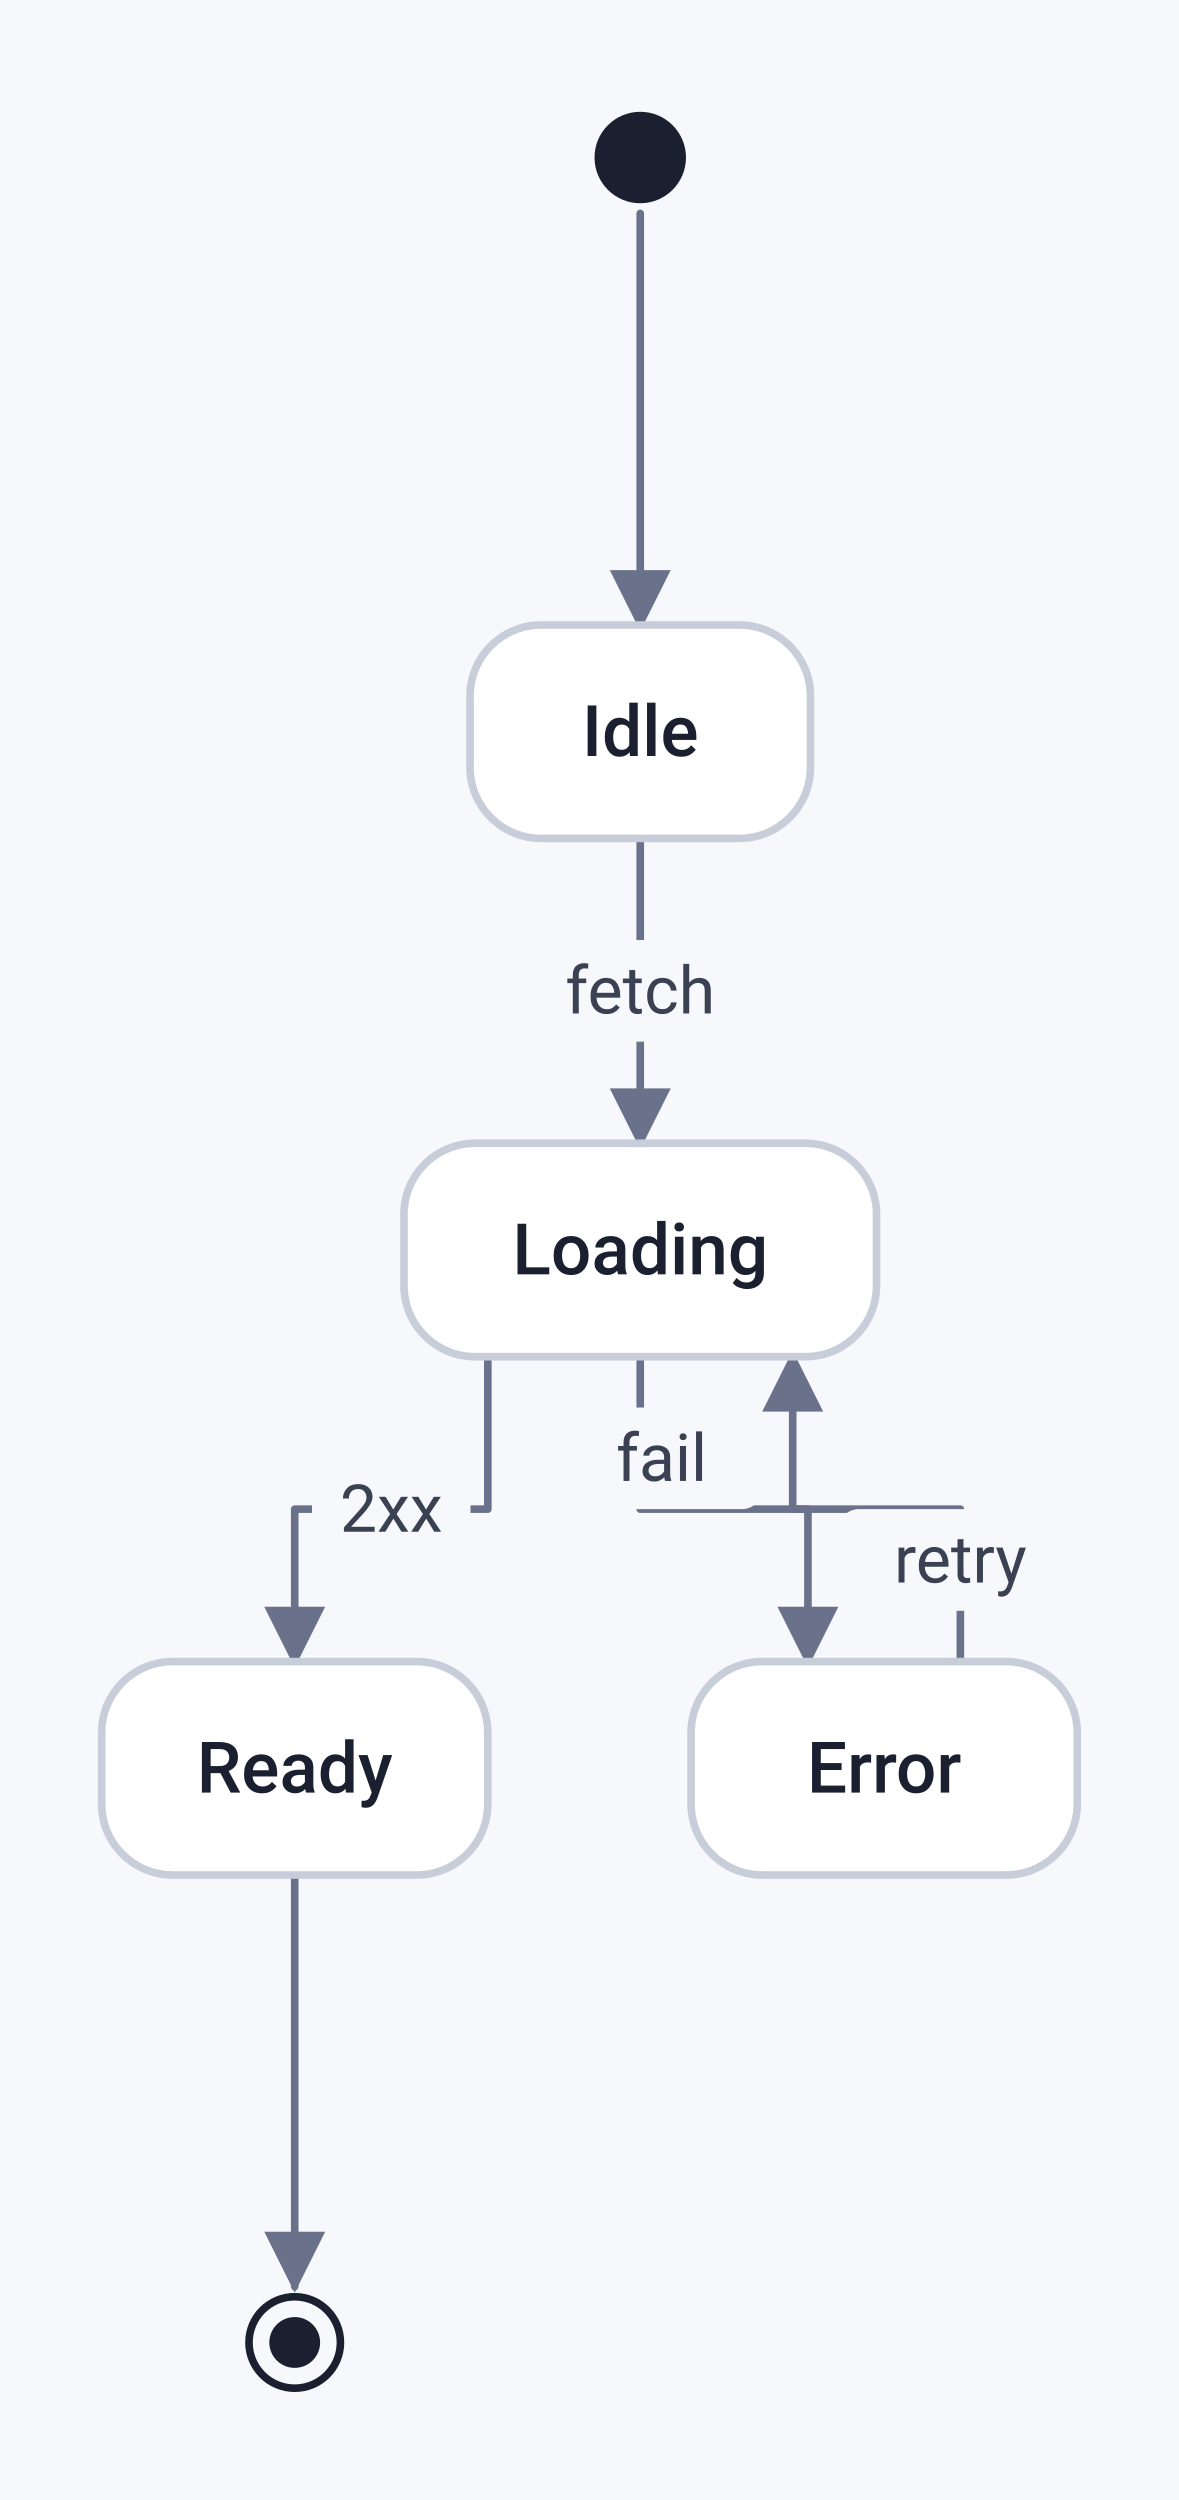
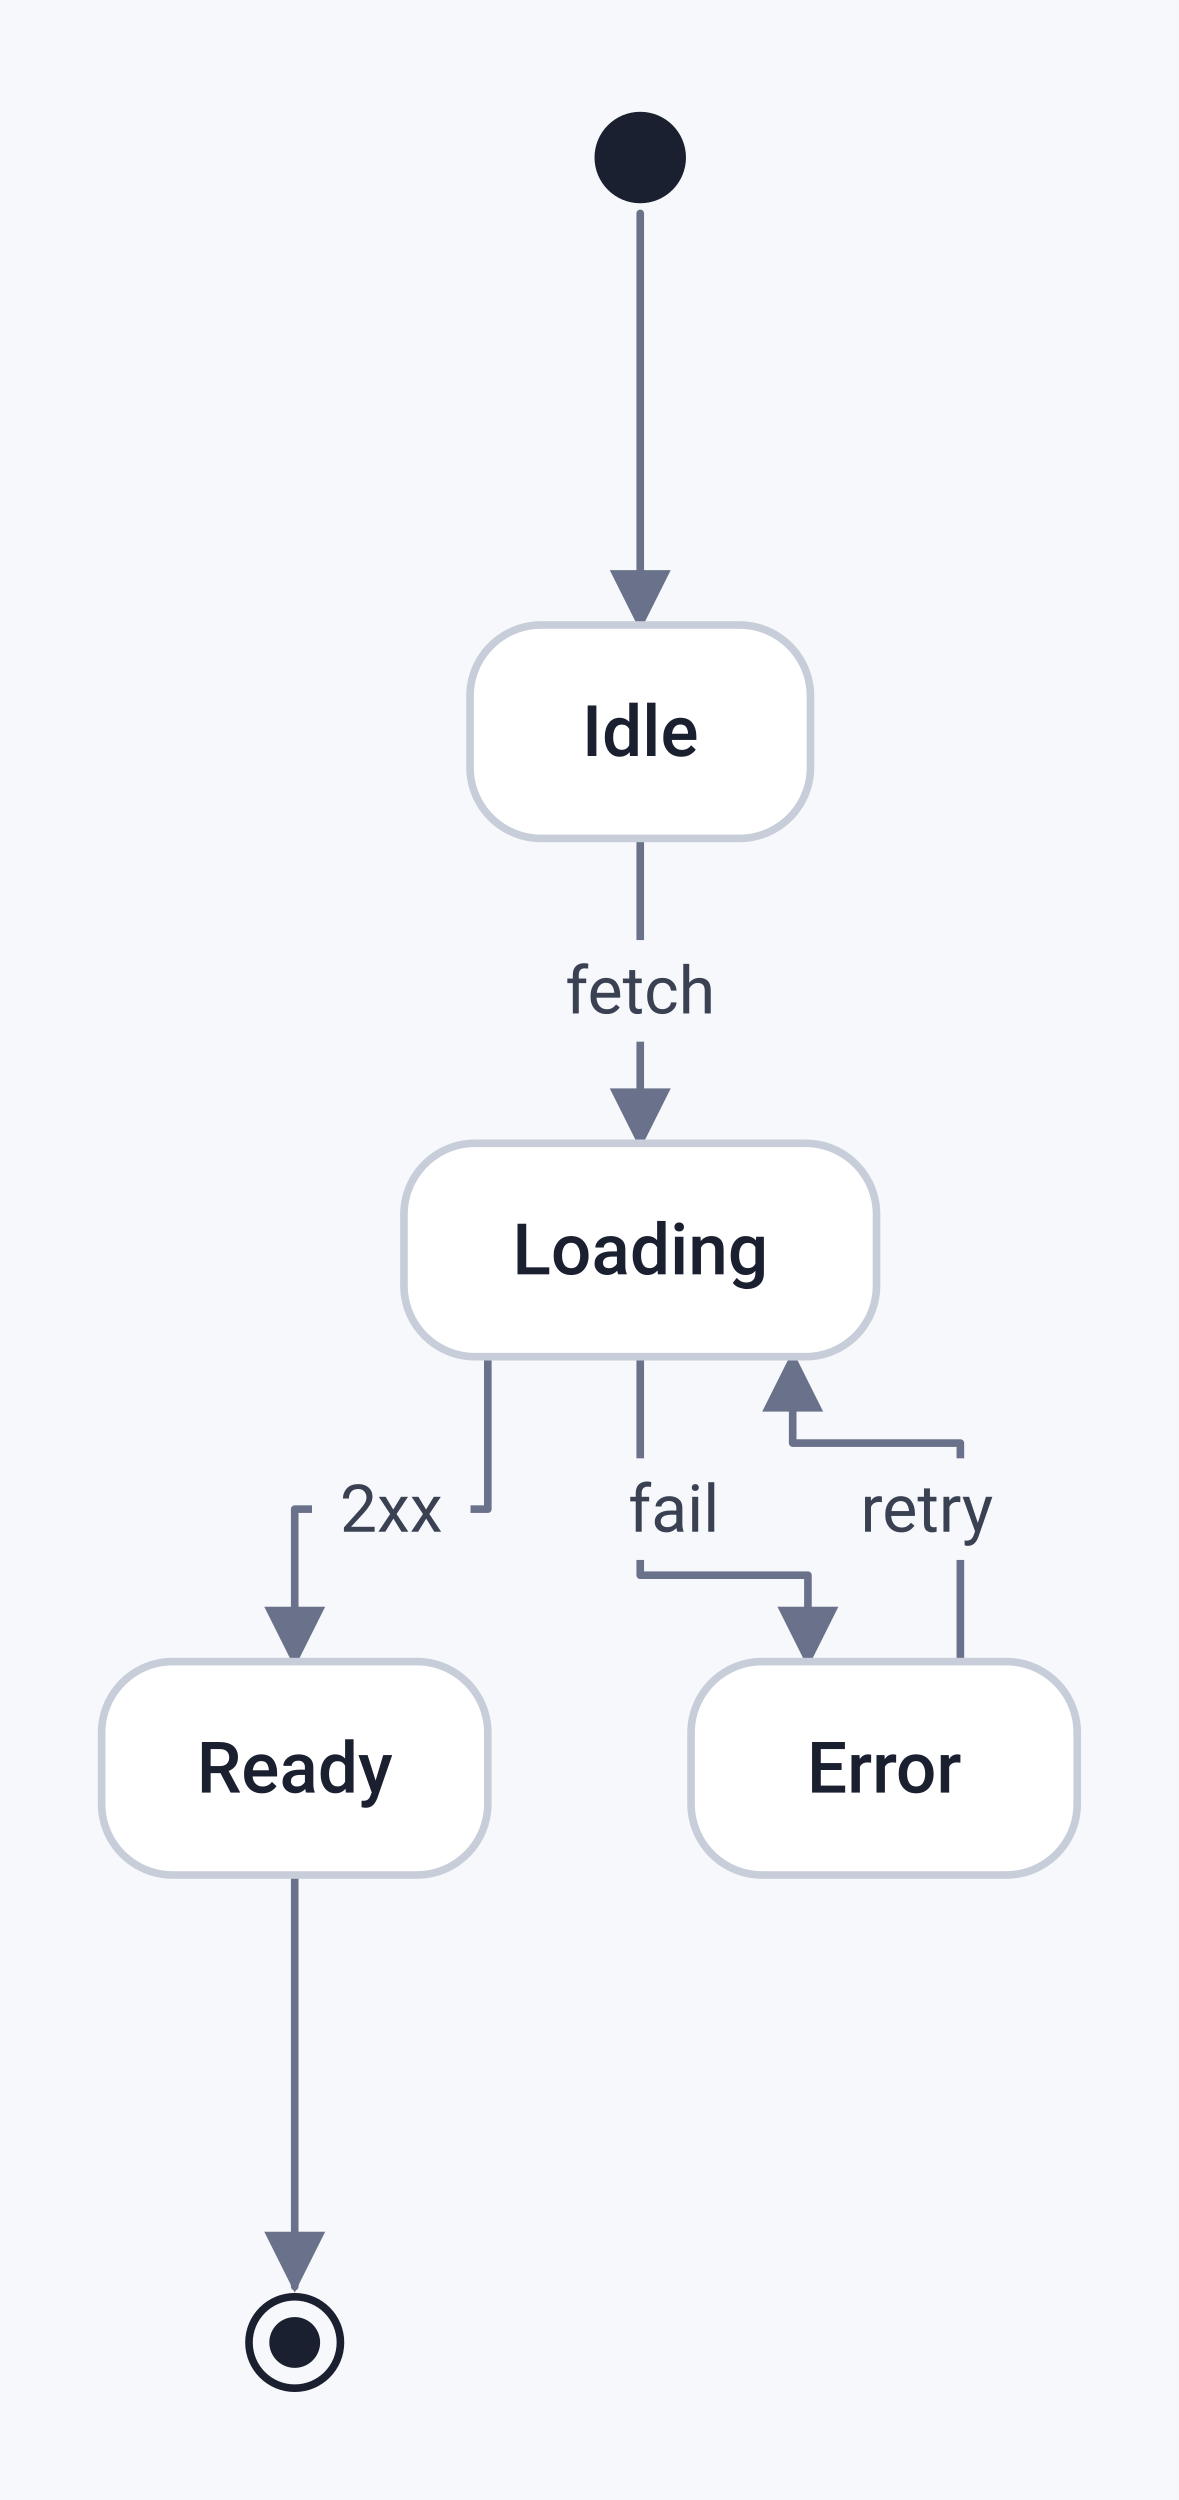
<svg xmlns="http://www.w3.org/2000/svg" width="232" height="492" viewBox="-12 9 232 492" font-family="system-ui, -apple-system, &quot;Segoe UI&quot;, Roboto, Helvetica, Arial, sans-serif">
  <defs>
    <marker id="vnm-arrow" viewBox="0 0 10 10" refX="9" refY="5" markerWidth="8" markerHeight="8" orient="auto">
      <path d="M0 0 L10 5 L0 10 z" fill="#69728a" />
    </marker>
  </defs>
  <rect x="-12" y="9" width="232" height="492" fill="#f7f8fb" />
  <path d="M 114 51 L 114 132" fill="none" stroke="#69728a" stroke-width="1.5" stroke-linejoin="round" stroke-linecap="round" marker-end="url(#vnm-arrow)" />
  <path d="M 114 174 L 114 234" fill="none" stroke="#69728a" stroke-width="1.5" stroke-linejoin="round" stroke-linecap="round" marker-end="url(#vnm-arrow)" />
  <rect x="90" y="194" width="48" height="20" rx="4" fill="#f7f8fb" />
  <text x="114" y="204" fill="#3a4152" font-size="13" text-anchor="middle" dominant-baseline="central">fetch</text>
  <path d="M 84 276 L 84 306 L 46 306 L 46 336" fill="none" stroke="#69728a" stroke-width="1.5" stroke-linejoin="round" stroke-linecap="round" marker-end="url(#vnm-arrow)" />
  <rect x="49.4" y="296" width="31.2" height="20" rx="4" fill="#f7f8fb" />
  <text x="65" y="306" fill="#3a4152" font-size="13" text-anchor="middle" dominant-baseline="central">2xx</text>
-   <path d="M 114 276 L 114 306 L 147 306 L 147 336" fill="none" stroke="#69728a" stroke-width="1.5" stroke-linejoin="round" stroke-linecap="round" marker-end="url(#vnm-arrow)" />
-   <rect x="98.4" y="286" width="39.6" height="20" rx="4" fill="#f7f8fb" />
-   <text x="118.2" y="296" fill="#3a4152" font-size="13" text-anchor="middle" dominant-baseline="central">fail</text>
-   <path d="M 177 336 L 177 306 L 144 306 L 144 276" fill="none" stroke="#69728a" stroke-width="1.5" stroke-linejoin="round" stroke-linecap="round" marker-end="url(#vnm-arrow)" />
-   <rect x="153" y="306" width="48" height="20" rx="4" fill="#f7f8fb" />
-   <text x="177" y="316" fill="#3a4152" font-size="13" text-anchor="middle" dominant-baseline="central">retry</text>
+   <path d="M 114 276 L 114 319 L 147 319 L 147 336" fill="none" stroke="#69728a" stroke-width="1.5" stroke-linejoin="round" stroke-linecap="round" marker-end="url(#vnm-arrow)" />
+   <rect x="100.8" y="296" width="39.6" height="20" rx="4" fill="#f7f8fb" />
+   <text x="120.6" y="306" fill="#3a4152" font-size="13" text-anchor="middle" dominant-baseline="central">fail</text>
+   <path d="M 177 336 L 177 293 L 144 293 L 144 276" fill="none" stroke="#69728a" stroke-width="1.5" stroke-linejoin="round" stroke-linecap="round" marker-end="url(#vnm-arrow)" />
+   <rect x="146.4" y="296" width="48" height="20" rx="4" fill="#f7f8fb" />
+   <text x="170.4" y="306" fill="#3a4152" font-size="13" text-anchor="middle" dominant-baseline="central">retry</text>
  <path d="M 46 378 L 46 459" fill="none" stroke="#69728a" stroke-width="1.5" stroke-linejoin="round" stroke-linecap="round" marker-end="url(#vnm-arrow)" />
  <circle cx="114" cy="40" r="9" fill="#1b2030" />
  <g>
    <rect x="80.5" y="132" width="67" height="42" rx="14" fill="#ffffff" stroke="#c7cdd9" stroke-width="1.5" />
    <text x="114" y="153" fill="#1b2030" font-size="14" font-weight="500" text-anchor="middle" dominant-baseline="central">Idle</text>
  </g>
  <g>
    <rect x="67.5" y="234" width="93" height="42" rx="14" fill="#ffffff" stroke="#c7cdd9" stroke-width="1.5" />
    <text x="114" y="255" fill="#1b2030" font-size="14" font-weight="500" text-anchor="middle" dominant-baseline="central">Loading</text>
  </g>
  <g>
    <rect x="8" y="336" width="76" height="42" rx="14" fill="#ffffff" stroke="#c7cdd9" stroke-width="1.5" />
    <text x="46" y="357" fill="#1b2030" font-size="14" font-weight="500" text-anchor="middle" dominant-baseline="central">Ready</text>
  </g>
  <g>
    <rect x="124" y="336" width="76" height="42" rx="14" fill="#ffffff" stroke="#c7cdd9" stroke-width="1.5" />
    <text x="162" y="357" fill="#1b2030" font-size="14" font-weight="500" text-anchor="middle" dominant-baseline="central">Error</text>
  </g>
  <circle cx="46" cy="470" r="9" fill="none" stroke="#1b2030" stroke-width="1.5" />
  <circle cx="46" cy="470" r="5" fill="#1b2030" />
</svg>
